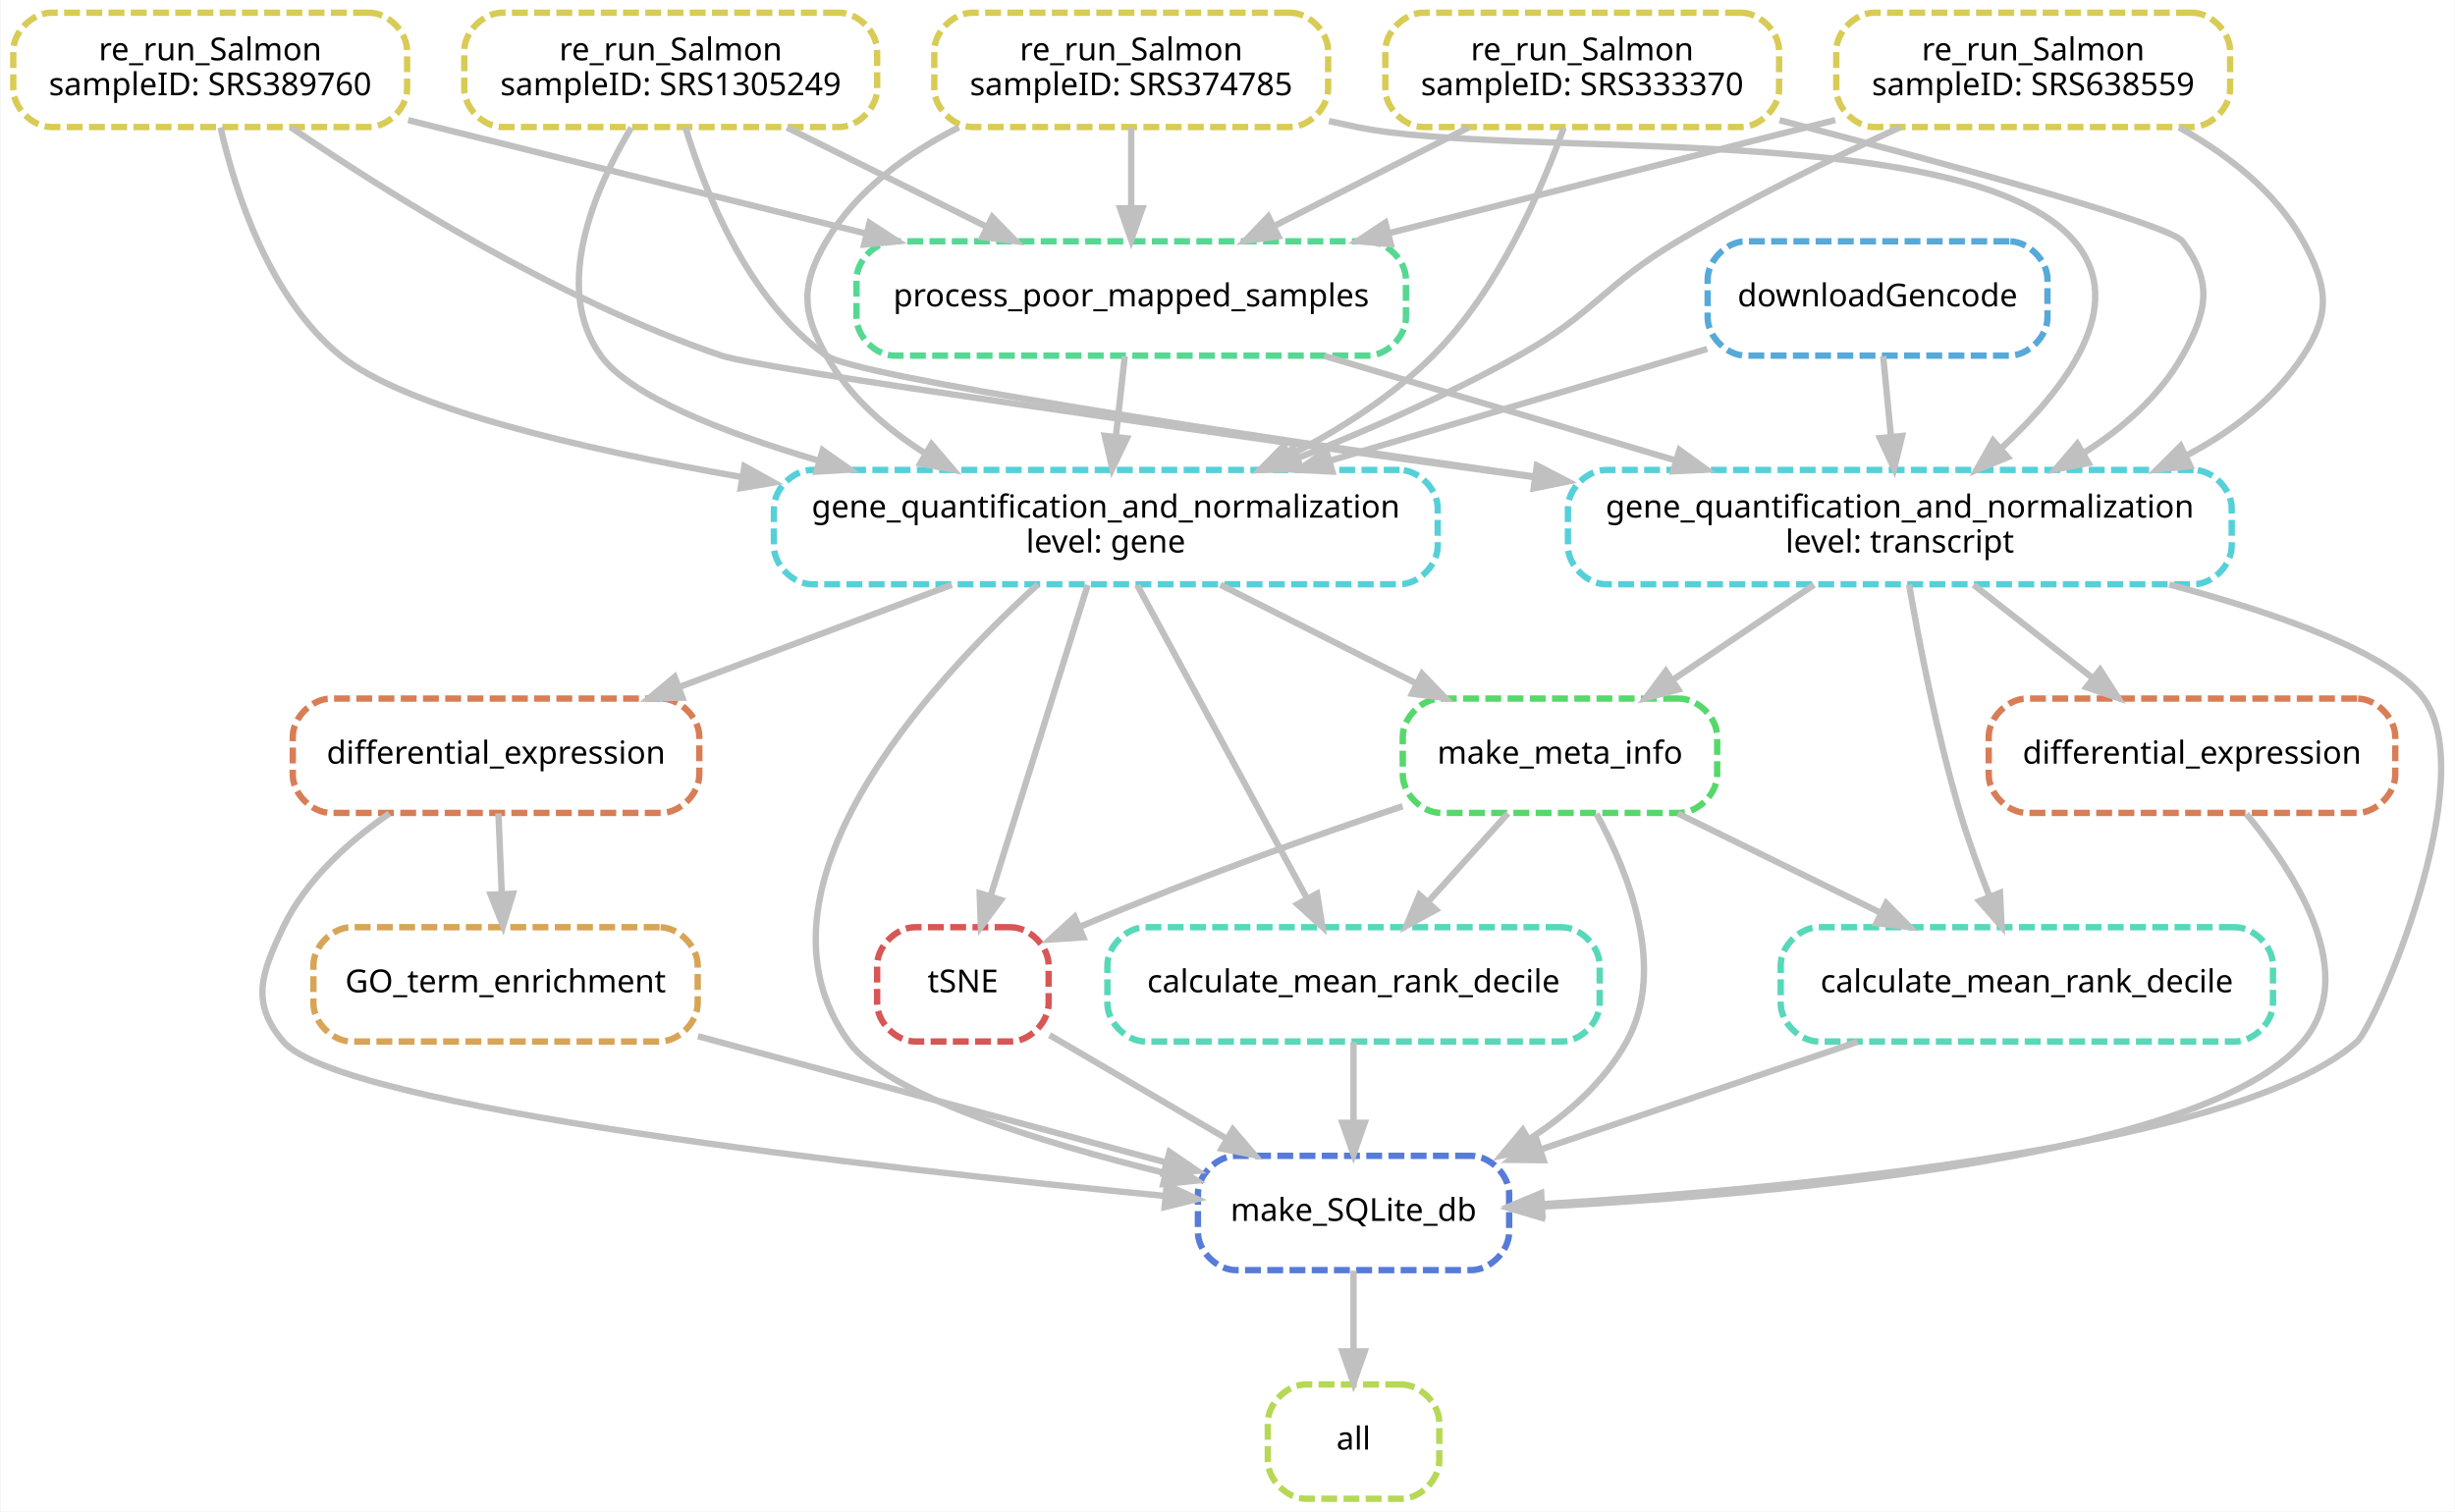
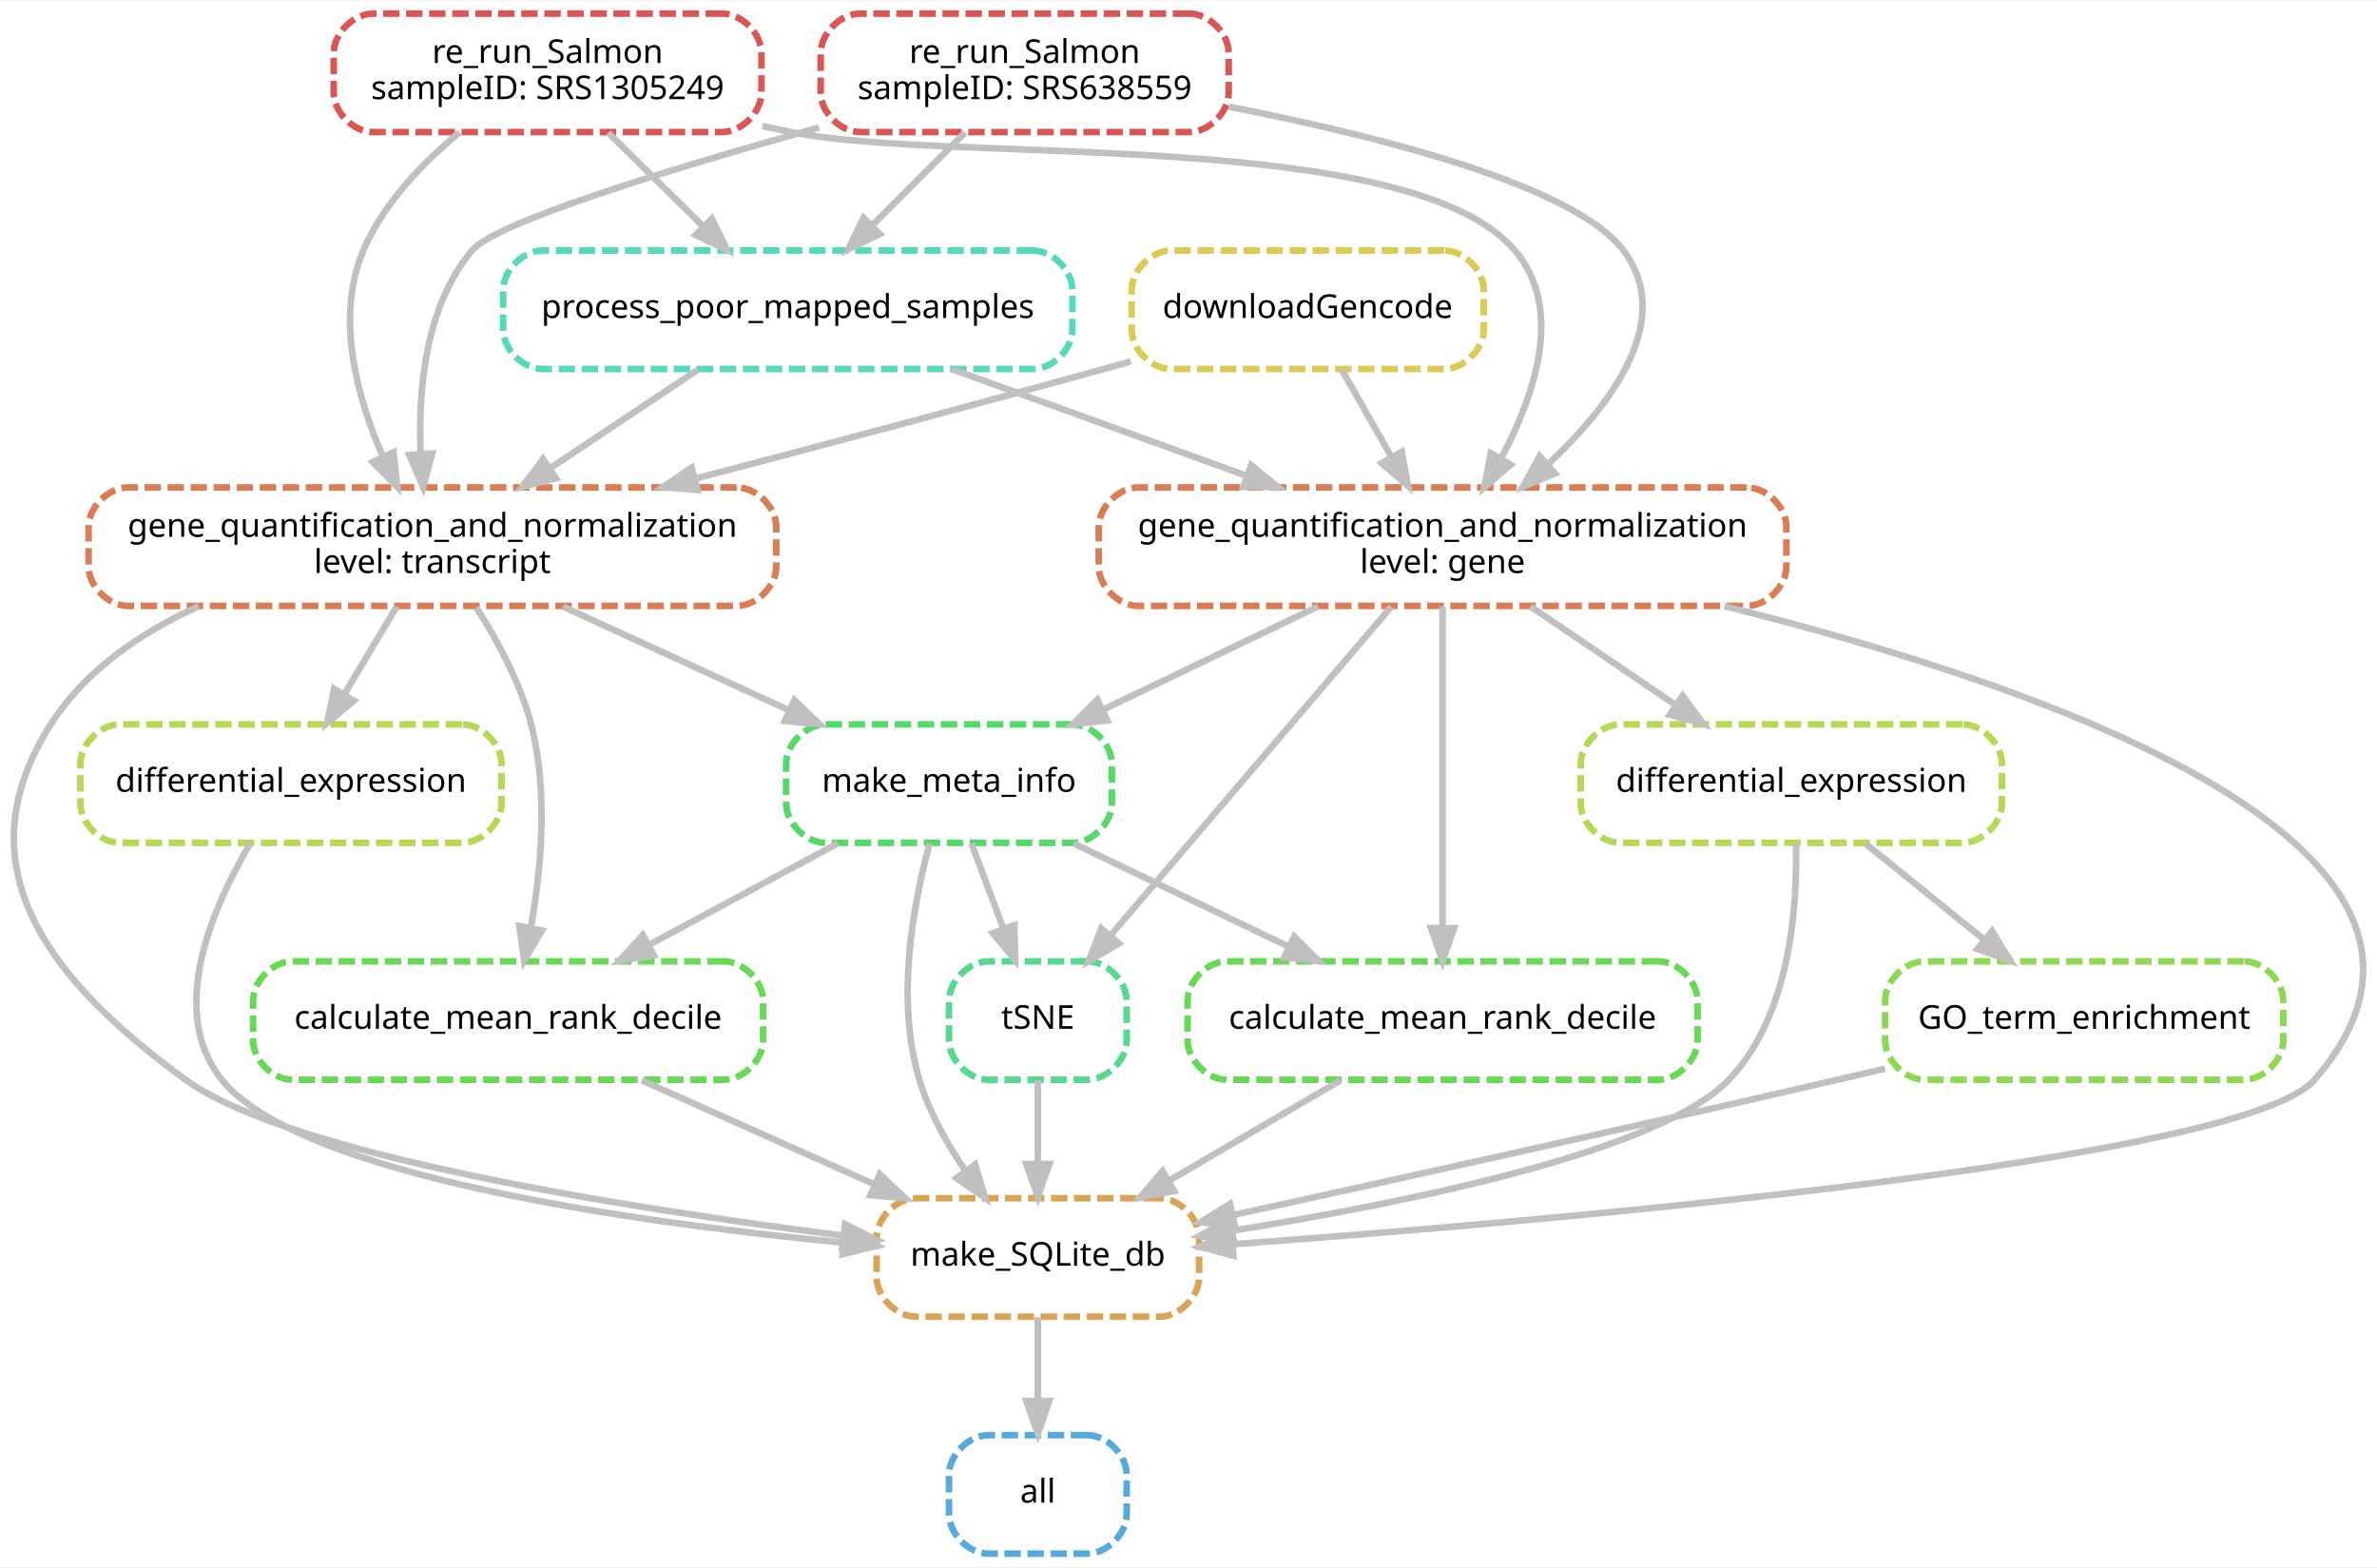
- <svg xmlns="http://www.w3.org/2000/svg" width="773pt" height="476pt" viewBox="0.00 0.00 772.63 476.00">
+ <svg xmlns="http://www.w3.org/2000/svg" width="722pt" height="476pt" viewBox="0.00 0.00 722.41 476.00">
  <g id="graph0" class="graph" transform="scale(1 1) rotate(0) translate(4 472)">
-     <polygon fill="#ffffff" stroke="transparent" points="-4,4 -4,-472 768.627,-472 768.627,4 -4,4" />
+     <polygon fill="#ffffff" stroke="transparent" points="-4,4 -4,-472 718.413,-472 718.413,4 -4,4" />
    <g id="node1" class="node">
-       <path fill="none" stroke="#d87d56" stroke-width="2" stroke-dasharray="5,2" d="M204,-252C204,-252 100,-252 100,-252 94,-252 88,-246 88,-240 88,-240 88,-228 88,-228 88,-222 94,-216 100,-216 100,-216 204,-216 204,-216 210,-216 216,-222 216,-228 216,-228 216,-240 216,-240 216,-246 210,-252 204,-252" />
-       <text text-anchor="middle" x="152" y="-231.5" font-family="sans" font-size="10.00" fill="#000000">differential_expression</text>
+       <path fill="none" stroke="#b6d856" stroke-width="2" stroke-dasharray="5,2" d="M136.421,-252C136.421,-252 32.421,-252 32.421,-252 26.421,-252 20.421,-246 20.421,-240 20.421,-240 20.421,-228 20.421,-228 20.421,-222 26.421,-216 32.421,-216 32.421,-216 136.421,-216 136.421,-216 142.421,-216 148.421,-222 148.421,-228 148.421,-228 148.421,-240 148.421,-240 148.421,-246 142.421,-252 136.421,-252" />
+       <text text-anchor="middle" x="84.421" y="-231.5" font-family="sans" font-size="10.00" fill="#000000">differential_expression</text>
+     </g>
+     <g id="node2" class="node">
+       <path fill="none" stroke="#d8a456" stroke-width="2" stroke-dasharray="5,2" d="M348.421,-108C348.421,-108 274.421,-108 274.421,-108 268.421,-108 262.421,-102 262.421,-96 262.421,-96 262.421,-84 262.421,-84 262.421,-78 268.421,-72 274.421,-72 274.421,-72 348.421,-72 348.421,-72 354.421,-72 360.421,-78 360.421,-84 360.421,-84 360.421,-96 360.421,-96 360.421,-102 354.421,-108 348.421,-108" />
+       <text text-anchor="middle" x="311.421" y="-87.5" font-family="sans" font-size="10.00" fill="#000000">make_SQLite_db</text>
+     </g>
+     <g id="edge9" class="edge">
+       <path fill="none" stroke="#c0c0c0" stroke-width="2" d="M72.05,-215.783C60.336,-196.044 46.811,-164.615 63.421,-144 86.677,-115.134 186.486,-100.886 252.178,-94.51" />
+       <polygon fill="#c0c0c0" stroke="#c0c0c0" stroke-width="2" points="252.78,-97.969 262.411,-93.553 252.129,-90.999 252.78,-97.969" />
+     </g>
+     <g id="node13" class="node">
+       <path fill="none" stroke="#56a9d8" stroke-width="2" stroke-dasharray="5,2" d="M326.421,-36C326.421,-36 296.421,-36 296.421,-36 290.421,-36 284.421,-30 284.421,-24 284.421,-24 284.421,-12 284.421,-12 284.421,-6 290.421,0 296.421,0 296.421,0 326.421,0 326.421,0 332.421,0 338.421,-6 338.421,-12 338.421,-12 338.421,-24 338.421,-24 338.421,-30 332.421,-36 326.421,-36" />
+       <text text-anchor="middle" x="311.421" y="-15.5" font-family="sans" font-size="10.00" fill="#000000">all</text>
+     </g>
+     <g id="edge28" class="edge">
+       <path fill="none" stroke="#c0c0c0" stroke-width="2" d="M311.421,-71.831C311.421,-64.131 311.421,-54.974 311.421,-46.417" />
+       <polygon fill="#c0c0c0" stroke="#c0c0c0" stroke-width="2" points="314.921,-46.413 311.421,-36.413 307.921,-46.413 314.921,-46.413" />
+     </g>
+     <g id="node3" class="node">
+       <path fill="none" stroke="#d85656" stroke-width="2" stroke-dasharray="5,2" d="M215.421,-468C215.421,-468 109.421,-468 109.421,-468 103.421,-468 97.421,-462 97.421,-456 97.421,-456 97.421,-444 97.421,-444 97.421,-438 103.421,-432 109.421,-432 109.421,-432 215.421,-432 215.421,-432 221.421,-432 227.421,-438 227.421,-444 227.421,-444 227.421,-456 227.421,-456 227.421,-462 221.421,-468 215.421,-468" />
+       <text text-anchor="middle" x="162.421" y="-453" font-family="sans" font-size="10.00" fill="#000000">re_run_Salmon</text>
+       <text text-anchor="middle" x="162.421" y="-442" font-family="sans" font-size="10.00" fill="#000000">sampleID: SRS1305249</text>
+     </g>
+     <g id="node6" class="node">
+       <path fill="none" stroke="#d87d56" stroke-width="2" stroke-dasharray="5,2" d="M219.921,-324C219.921,-324 34.921,-324 34.921,-324 28.921,-324 22.921,-318 22.921,-312 22.921,-312 22.921,-300 22.921,-300 22.921,-294 28.921,-288 34.921,-288 34.921,-288 219.921,-288 219.921,-288 225.921,-288 231.921,-294 231.921,-300 231.921,-300 231.921,-312 231.921,-312 231.921,-318 225.921,-324 219.921,-324" />
+       <text text-anchor="middle" x="127.421" y="-309" font-family="sans" font-size="10.00" fill="#000000">gene_quantification_and_normalization</text>
+       <text text-anchor="middle" x="127.421" y="-298" font-family="sans" font-size="10.00" fill="#000000">level: transcript</text>
+     </g>
+     <g id="edge15" class="edge">
+       <path fill="none" stroke="#c0c0c0" stroke-width="2" d="M135.698,-431.91C124.412,-422.644 112.495,-410.295 106.421,-396 97.858,-375.847 104.392,-351.604 112.362,-333.359" />
+       <polygon fill="#c0c0c0" stroke="#c0c0c0" stroke-width="2" points="115.6,-334.697 116.718,-324.161 109.274,-331.7 115.6,-334.697" />
+     </g>
+     <g id="node9" class="node">
+       <path fill="none" stroke="#d87d56" stroke-width="2" stroke-dasharray="5,2" d="M526.921,-324C526.921,-324 341.921,-324 341.921,-324 335.921,-324 329.921,-318 329.921,-312 329.921,-312 329.921,-300 329.921,-300 329.921,-294 335.921,-288 341.921,-288 341.921,-288 526.921,-288 526.921,-288 532.921,-288 538.921,-294 538.921,-300 538.921,-300 538.921,-312 538.921,-312 538.921,-318 532.921,-324 526.921,-324" />
+       <text text-anchor="middle" x="434.421" y="-309" font-family="sans" font-size="10.00" fill="#000000">gene_quantification_and_normalization</text>
+       <text text-anchor="middle" x="434.421" y="-298" font-family="sans" font-size="10.00" fill="#000000">level: gene</text>
+     </g>
+     <g id="edge19" class="edge">
+       <path fill="none" stroke="#c0c0c0" stroke-width="2" d="M227.73,-433.827C230.663,-433.192 233.57,-432.579 236.421,-432 284.968,-422.139 424.344,-433.752 456.421,-396 471.346,-378.434 462.668,-352.332 452.134,-332.755" />
+       <polygon fill="#c0c0c0" stroke="#c0c0c0" stroke-width="2" points="455.111,-330.911 447.077,-324.005 449.051,-334.414 455.111,-330.911" />
+     </g>
+     <g id="node12" class="node">
+       <path fill="none" stroke="#56d8b9" stroke-width="2" stroke-dasharray="5,2" d="M309.921,-396C309.921,-396 160.921,-396 160.921,-396 154.921,-396 148.921,-390 148.921,-384 148.921,-384 148.921,-372 148.921,-372 148.921,-366 154.921,-360 160.921,-360 160.921,-360 309.921,-360 309.921,-360 315.921,-360 321.921,-366 321.921,-372 321.921,-372 321.921,-384 321.921,-384 321.921,-390 315.921,-396 309.921,-396" />
+       <text text-anchor="middle" x="235.421" y="-375.5" font-family="sans" font-size="10.00" fill="#000000">process_poor_mapped_samples</text>
+     </g>
+     <g id="edge26" class="edge">
+       <path fill="none" stroke="#c0c0c0" stroke-width="2" d="M180.842,-431.831C189.574,-423.219 200.153,-412.785 209.663,-403.405" />
+       <polygon fill="#c0c0c0" stroke="#c0c0c0" stroke-width="2" points="212.344,-405.677 217.006,-396.163 207.428,-400.693 212.344,-405.677" />
+     </g>
+     <g id="node4" class="node">
+       <path fill="none" stroke="#68d856" stroke-width="2" stroke-dasharray="5,2" d="M215.921,-180C215.921,-180 84.921,-180 84.921,-180 78.921,-180 72.921,-174 72.921,-168 72.921,-168 72.921,-156 72.921,-156 72.921,-150 78.921,-144 84.921,-144 84.921,-144 215.921,-144 215.921,-144 221.921,-144 227.921,-150 227.921,-156 227.921,-156 227.921,-168 227.921,-168 227.921,-174 221.921,-180 215.921,-180" />
+       <text text-anchor="middle" x="150.421" y="-159.5" font-family="sans" font-size="10.00" fill="#000000">calculate_mean_rank_decile</text>
+     </g>
+     <g id="edge5" class="edge">
+       <path fill="none" stroke="#c0c0c0" stroke-width="2" d="M191.048,-143.831C212.581,-134.202 239.206,-122.295 261.936,-112.13" />
+       <polygon fill="#c0c0c0" stroke="#c0c0c0" stroke-width="2" points="263.386,-115.316 271.086,-108.038 260.528,-108.925 263.386,-115.316" />
    </g>
    <g id="node5" class="node">
-       <path fill="none" stroke="#d8a456" stroke-width="2" stroke-dasharray="5,2" d="M203.5,-180C203.5,-180 106.5,-180 106.5,-180 100.5,-180 94.5,-174 94.5,-168 94.5,-168 94.5,-156 94.5,-156 94.5,-150 100.5,-144 106.5,-144 106.5,-144 203.5,-144 203.5,-144 209.5,-144 215.5,-150 215.5,-156 215.5,-156 215.5,-168 215.5,-168 215.5,-174 209.5,-180 203.5,-180" />
-       <text text-anchor="middle" x="155" y="-159.5" font-family="sans" font-size="10.00" fill="#000000">GO_term_enrichment</text>
+       <path fill="none" stroke="#8fd856" stroke-width="2" stroke-dasharray="5,2" d="M677.921,-180C677.921,-180 580.921,-180 580.921,-180 574.921,-180 568.921,-174 568.921,-168 568.921,-168 568.921,-156 568.921,-156 568.921,-150 574.921,-144 580.921,-144 580.921,-144 677.921,-144 677.921,-144 683.921,-144 689.921,-150 689.921,-156 689.921,-156 689.921,-168 689.921,-168 689.921,-174 683.921,-180 677.921,-180" />
+       <text text-anchor="middle" x="629.421" y="-159.5" font-family="sans" font-size="10.00" fill="#000000">GO_term_enrichment</text>
    </g>
    <g id="edge6" class="edge">
-       <path fill="none" stroke="#c0c0c0" stroke-width="2" d="M152.757,-215.831C153.078,-208.131 153.459,-198.974 153.816,-190.417" />
-       <polygon fill="#c0c0c0" stroke="#c0c0c0" stroke-width="2" points="157.313,-190.55 154.233,-180.413 150.319,-190.259 157.313,-190.55" />
+       <path fill="none" stroke="#c0c0c0" stroke-width="2" d="M568.859,-147.373C563.977,-146.221 559.118,-145.085 554.421,-144 491.786,-129.525 419.896,-113.64 370.654,-102.87" />
+       <polygon fill="#c0c0c0" stroke="#c0c0c0" stroke-width="2" points="371.326,-99.435 360.809,-100.719 369.832,-106.273 371.326,-99.435" />
    </g>
-     <g id="node18" class="node">
-       <path fill="none" stroke="#567bd8" stroke-width="2" stroke-dasharray="5,2" d="M459,-108C459,-108 385,-108 385,-108 379,-108 373,-102 373,-96 373,-96 373,-84 373,-84 373,-78 379,-72 385,-72 385,-72 459,-72 459,-72 465,-72 471,-78 471,-84 471,-84 471,-96 471,-96 471,-102 465,-108 459,-108" />
-       <text text-anchor="middle" x="422" y="-87.5" font-family="sans" font-size="10.00" fill="#000000">make_SQLite_db</text>
+     <g id="edge1" class="edge">
+       <path fill="none" stroke="#c0c0c0" stroke-width="2" d="M116.57,-287.831C111.719,-279.708 105.899,-269.964 100.553,-261.012" />
+       <polygon fill="#c0c0c0" stroke="#c0c0c0" stroke-width="2" points="103.55,-259.204 95.418,-252.413 97.54,-262.793 103.55,-259.204" />
    </g>
-     <g id="edge36" class="edge">
-       <path fill="none" stroke="#c0c0c0" stroke-width="2" d="M118.4,-215.808C105.46,-206.879 92.092,-194.825 85,-180 78.095,-165.567 74.62,-156.176 85,-144 102.785,-123.138 270.968,-104.219 362.809,-95.336" />
-       <polygon fill="#c0c0c0" stroke="#c0c0c0" stroke-width="2" points="363.182,-98.816 372.803,-94.379 362.515,-91.848 363.182,-98.816" />
+     <g id="edge7" class="edge">
+       <path fill="none" stroke="#c0c0c0" stroke-width="2" d="M56.392,-287.915C38.728,-279.884 21.87,-268.39 11.421,-252 -16.18,-208.707 10.915,-174.221 52.421,-144 83.658,-121.256 185.708,-105.083 251.999,-96.668" />
+       <polygon fill="#c0c0c0" stroke="#c0c0c0" stroke-width="2" points="252.824,-100.092 262.315,-95.384 251.96,-93.146 252.824,-100.092" />
    </g>
-     <g id="node2" class="node">
-       <path fill="none" stroke="#d8cb56" stroke-width="2" stroke-dasharray="5,2" d="M112,-468C112,-468 12,-468 12,-468 6,-468 0,-462 0,-456 0,-456 0,-444 0,-444 0,-438 6,-432 12,-432 12,-432 112,-432 112,-432 118,-432 124,-438 124,-444 124,-444 124,-456 124,-456 124,-462 118,-468 112,-468" />
-       <text text-anchor="middle" x="62" y="-453" font-family="sans" font-size="10.00" fill="#000000">re_run_Salmon</text>
-       <text text-anchor="middle" x="62" y="-442" font-family="sans" font-size="10.00" fill="#000000">sampleID: SRS389760</text>
+     <g id="edge11" class="edge">
+       <path fill="none" stroke="#c0c0c0" stroke-width="2" d="M140.777,-287.514C147.172,-277.524 154.139,-264.666 157.421,-252 162.679,-231.709 160.532,-208.053 157.282,-190.088" />
+       <polygon fill="#c0c0c0" stroke="#c0c0c0" stroke-width="2" points="160.703,-189.344 155.289,-180.236 153.842,-190.732 160.703,-189.344" />
+     </g>
+     <g id="node10" class="node">
+       <path fill="none" stroke="#56d86b" stroke-width="2" stroke-dasharray="5,2" d="M321.921,-252C321.921,-252 246.921,-252 246.921,-252 240.921,-252 234.921,-246 234.921,-240 234.921,-240 234.921,-228 234.921,-228 234.921,-222 240.921,-216 246.921,-216 246.921,-216 321.921,-216 321.921,-216 327.921,-216 333.921,-222 333.921,-228 333.921,-228 333.921,-240 333.921,-240 333.921,-246 327.921,-252 321.921,-252" />
+       <text text-anchor="middle" x="284.421" y="-231.5" font-family="sans" font-size="10.00" fill="#000000">make_meta_info</text>
+     </g>
+     <g id="edge22" class="edge">
+       <path fill="none" stroke="#c0c0c0" stroke-width="2" d="M167.038,-287.831C187.943,-278.245 213.769,-266.401 235.87,-256.265" />
+       <polygon fill="#c0c0c0" stroke="#c0c0c0" stroke-width="2" points="237.457,-259.388 245.088,-252.038 234.539,-253.025 237.457,-259.388" />
    </g>
    <g id="node7" class="node">
-       <path fill="none" stroke="#56d0d8" stroke-width="2" stroke-dasharray="5,2" d="M686.5,-324C686.5,-324 501.5,-324 501.5,-324 495.5,-324 489.5,-318 489.5,-312 489.5,-312 489.5,-300 489.5,-300 489.5,-294 495.5,-288 501.5,-288 501.5,-288 686.5,-288 686.5,-288 692.5,-288 698.5,-294 698.5,-300 698.5,-300 698.5,-312 698.5,-312 698.5,-318 692.5,-324 686.5,-324" />
-       <text text-anchor="middle" x="594" y="-309" font-family="sans" font-size="10.00" fill="#000000">gene_quantification_and_normalization</text>
-       <text text-anchor="middle" x="594" y="-298" font-family="sans" font-size="10.00" fill="#000000">level: transcript</text>
+       <path fill="none" stroke="#d8cb56" stroke-width="2" stroke-dasharray="5,2" d="M434.921,-396C434.921,-396 351.921,-396 351.921,-396 345.921,-396 339.921,-390 339.921,-384 339.921,-384 339.921,-372 339.921,-372 339.921,-366 345.921,-360 351.921,-360 351.921,-360 434.921,-360 434.921,-360 440.921,-360 446.921,-366 446.921,-372 446.921,-372 446.921,-384 446.921,-384 446.921,-390 440.921,-396 434.921,-396" />
+       <text text-anchor="middle" x="393.421" y="-375.5" font-family="sans" font-size="10.00" fill="#000000">downloadGencode</text>
    </g>
-     <g id="edge9" class="edge">
-       <path fill="none" stroke="#c0c0c0" stroke-width="2" d="M87.389,-431.907C118.003,-411.042 171.752,-377.39 223,-360 235.222,-355.853 374.753,-336.111 479.123,-321.693" />
-       <polygon fill="#c0c0c0" stroke="#c0c0c0" stroke-width="2" points="479.681,-325.149 489.108,-320.315 478.724,-318.215 479.681,-325.149" />
+     <g id="edge17" class="edge">
+       <path fill="none" stroke="#c0c0c0" stroke-width="2" d="M339.675,-362.312C336.885,-361.524 334.121,-360.749 331.421,-360 290.588,-348.67 245.01,-336.555 207.309,-326.677" />
+       <polygon fill="#c0c0c0" stroke="#c0c0c0" stroke-width="2" points="207.96,-323.229 197.399,-324.084 206.188,-330.002 207.96,-323.229" />
+     </g>
+     <g id="edge21" class="edge">
+       <path fill="none" stroke="#c0c0c0" stroke-width="2" d="M403.767,-359.831C408.344,-351.793 413.826,-342.167 418.88,-333.292" />
+       <polygon fill="#c0c0c0" stroke="#c0c0c0" stroke-width="2" points="422.028,-334.835 423.935,-324.413 415.945,-331.371 422.028,-334.835" />
+     </g>
+     <g id="node8" class="node">
+       <path fill="none" stroke="#d85656" stroke-width="2" stroke-dasharray="5,2" d="M357.421,-468C357.421,-468 257.421,-468 257.421,-468 251.421,-468 245.421,-462 245.421,-456 245.421,-456 245.421,-444 245.421,-444 245.421,-438 251.421,-432 257.421,-432 257.421,-432 357.421,-432 357.421,-432 363.421,-432 369.421,-438 369.421,-444 369.421,-444 369.421,-456 369.421,-456 369.421,-462 363.421,-468 357.421,-468" />
+       <text text-anchor="middle" x="307.421" y="-453" font-family="sans" font-size="10.00" fill="#000000">re_run_Salmon</text>
+       <text text-anchor="middle" x="307.421" y="-442" font-family="sans" font-size="10.00" fill="#000000">sampleID: SRS638559</text>
+     </g>
+     <g id="edge14" class="edge">
+       <path fill="none" stroke="#c0c0c0" stroke-width="2" d="M244.995,-433.41C200.226,-420.937 146.592,-404.58 139.421,-396 125.262,-379.059 123.004,-353.715 123.863,-334.234" />
+       <polygon fill="#c0c0c0" stroke="#c0c0c0" stroke-width="2" points="127.365,-334.334 124.605,-324.105 120.384,-333.822 127.365,-334.334" />
+     </g>
+     <g id="edge18" class="edge">
+       <path fill="none" stroke="#c0c0c0" stroke-width="2" d="M369.477,-439.713C416.282,-430.54 474.832,-415.545 489.421,-396 505.057,-375.05 486.15,-349.477 466.363,-330.953" />
+       <polygon fill="#c0c0c0" stroke="#c0c0c0" stroke-width="2" points="468.602,-328.26 458.807,-324.222 463.946,-333.487 468.602,-328.26" />
+     </g>
+     <g id="edge27" class="edge">
+       <path fill="none" stroke="#c0c0c0" stroke-width="2" d="M289.252,-431.831C280.705,-423.285 270.365,-412.944 261.041,-403.62" />
+       <polygon fill="#c0c0c0" stroke="#c0c0c0" stroke-width="2" points="263.38,-401.01 253.834,-396.413 258.43,-405.959 263.38,-401.01" />
+     </g>
+     <g id="edge2" class="edge">
+       <path fill="none" stroke="#c0c0c0" stroke-width="2" d="M520.1,-287.931C618.938,-263.323 760.492,-214.16 699.421,-144 678.186,-119.606 474.292,-101.649 370.907,-94.032" />
+       <polygon fill="#c0c0c0" stroke="#c0c0c0" stroke-width="2" points="370.85,-90.519 360.622,-93.284 370.342,-97.5 370.85,-90.519" />
+     </g>
+     <g id="edge23" class="edge">
+       <path fill="none" stroke="#c0c0c0" stroke-width="2" d="M396.569,-287.831C376.686,-278.287 352.142,-266.507 331.09,-256.401" />
+       <polygon fill="#c0c0c0" stroke="#c0c0c0" stroke-width="2" points="332.53,-253.21 322,-252.038 329.5,-259.521 332.53,-253.21" />
    </g>
    <g id="node11" class="node">
-       <path fill="none" stroke="#56d0d8" stroke-width="2" stroke-dasharray="5,2" d="M436.5,-324C436.5,-324 251.5,-324 251.5,-324 245.5,-324 239.5,-318 239.5,-312 239.5,-312 239.5,-300 239.5,-300 239.5,-294 245.5,-288 251.5,-288 251.5,-288 436.5,-288 436.5,-288 442.5,-288 448.5,-294 448.5,-300 448.5,-300 448.5,-312 448.5,-312 448.5,-318 442.5,-324 436.5,-324" />
-       <text text-anchor="middle" x="344" y="-309" font-family="sans" font-size="10.00" fill="#000000">gene_quantification_and_normalization</text>
-       <text text-anchor="middle" x="344" y="-298" font-family="sans" font-size="10.00" fill="#000000">level: gene</text>
+       <path fill="none" stroke="#56d892" stroke-width="2" stroke-dasharray="5,2" d="M326.421,-180C326.421,-180 296.421,-180 296.421,-180 290.421,-180 284.421,-174 284.421,-168 284.421,-168 284.421,-156 284.421,-156 284.421,-150 290.421,-144 296.421,-144 296.421,-144 326.421,-144 326.421,-144 332.421,-144 338.421,-150 338.421,-156 338.421,-156 338.421,-168 338.421,-168 338.421,-174 332.421,-180 326.421,-180" />
+       <text text-anchor="middle" x="311.421" y="-159.5" font-family="sans" font-size="10.00" fill="#000000">tSNE</text>
    </g>
-     <g id="edge19" class="edge">
-       <path fill="none" stroke="#c0c0c0" stroke-width="2" d="M65.264,-431.852C69.946,-411.259 80.605,-378.18 103,-360 123.016,-343.752 177.402,-330.853 229.454,-321.743" />
-       <polygon fill="#c0c0c0" stroke="#c0c0c0" stroke-width="2" points="230.212,-325.164 239.479,-320.029 229.032,-318.264 230.212,-325.164" />
+     <g id="edge24" class="edge">
+       <path fill="none" stroke="#c0c0c0" stroke-width="2" d="M418.843,-287.762C397.216,-262.444 357.988,-216.518 333.394,-187.725" />
+       <polygon fill="#c0c0c0" stroke="#c0c0c0" stroke-width="2" points="336.029,-185.42 326.872,-180.09 330.706,-189.967 336.029,-185.42" />
    </g>
    <g id="node14" class="node">
-       <path fill="none" stroke="#56d892" stroke-width="2" stroke-dasharray="5,2" d="M426.5,-396C426.5,-396 277.5,-396 277.5,-396 271.5,-396 265.5,-390 265.5,-384 265.5,-384 265.5,-372 265.5,-372 265.5,-366 271.5,-360 277.5,-360 277.5,-360 426.5,-360 426.5,-360 432.5,-360 438.5,-366 438.5,-372 438.5,-372 438.5,-384 438.5,-384 438.5,-390 432.5,-396 426.5,-396" />
-       <text text-anchor="middle" x="352" y="-375.5" font-family="sans" font-size="10.00" fill="#000000">process_poor_mapped_samples</text>
+       <path fill="none" stroke="#b6d856" stroke-width="2" stroke-dasharray="5,2" d="M592.421,-252C592.421,-252 488.421,-252 488.421,-252 482.421,-252 476.421,-246 476.421,-240 476.421,-240 476.421,-228 476.421,-228 476.421,-222 482.421,-216 488.421,-216 488.421,-216 592.421,-216 592.421,-216 598.421,-216 604.421,-222 604.421,-228 604.421,-228 604.421,-240 604.421,-240 604.421,-246 598.421,-252 592.421,-252" />
+       <text text-anchor="middle" x="540.421" y="-231.5" font-family="sans" font-size="10.00" fill="#000000">differential_expression</text>
    </g>
    <g id="edge29" class="edge">
-       <path fill="none" stroke="#c0c0c0" stroke-width="2" d="M124.332,-434.173C127.262,-433.437 130.163,-432.709 133,-432 177.748,-420.811 227.68,-408.486 268.553,-398.44" />
-       <polygon fill="#c0c0c0" stroke="#c0c0c0" stroke-width="2" points="269.595,-401.788 278.471,-396.003 267.924,-394.991 269.595,-401.788" />
+       <path fill="none" stroke="#c0c0c0" stroke-width="2" d="M461.169,-287.831C474.476,-278.793 490.737,-267.748 505.058,-258.02" />
+       <polygon fill="#c0c0c0" stroke="#c0c0c0" stroke-width="2" points="507.375,-260.677 513.681,-252.163 503.442,-254.886 507.375,-260.677" />
    </g>
-     <g id="node3" class="node">
-       <path fill="none" stroke="#d85656" stroke-width="2" stroke-dasharray="5,2" d="M314,-180C314,-180 284,-180 284,-180 278,-180 272,-174 272,-168 272,-168 272,-156 272,-156 272,-150 278,-144 284,-144 284,-144 314,-144 314,-144 320,-144 326,-150 326,-156 326,-156 326,-168 326,-168 326,-174 320,-180 314,-180" />
-       <text text-anchor="middle" x="299" y="-159.5" font-family="sans" font-size="10.00" fill="#000000">tSNE</text>
+     <g id="node15" class="node">
+       <path fill="none" stroke="#68d856" stroke-width="2" stroke-dasharray="5,2" d="M499.921,-180C499.921,-180 368.921,-180 368.921,-180 362.921,-180 356.921,-174 356.921,-168 356.921,-168 356.921,-156 356.921,-156 356.921,-150 362.921,-144 368.921,-144 368.921,-144 499.921,-144 499.921,-144 505.921,-144 511.921,-150 511.921,-156 511.921,-156 511.921,-168 511.921,-168 511.921,-174 505.921,-180 499.921,-180" />
+       <text text-anchor="middle" x="434.421" y="-159.5" font-family="sans" font-size="10.00" fill="#000000">calculate_mean_rank_decile</text>
    </g>
-     <g id="edge35" class="edge">
-       <path fill="none" stroke="#c0c0c0" stroke-width="2" d="M326.298,-146.021C342.72,-136.408 363.912,-124.002 382.179,-113.31" />
-       <polygon fill="#c0c0c0" stroke="#c0c0c0" stroke-width="2" points="384.015,-116.29 390.877,-108.218 380.479,-110.249 384.015,-116.29" />
+     <g id="edge30" class="edge">
+       <path fill="none" stroke="#c0c0c0" stroke-width="2" d="M434.421,-287.762C434.421,-263.201 434.421,-219.247 434.421,-190.354" />
+       <polygon fill="#c0c0c0" stroke="#c0c0c0" stroke-width="2" points="437.921,-190.09 434.421,-180.09 430.921,-190.09 437.921,-190.09" />
    </g>
-     <g id="node4" class="node">
-       <path fill="none" stroke="#56d86b" stroke-width="2" stroke-dasharray="5,2" d="M524.5,-252C524.5,-252 449.5,-252 449.5,-252 443.5,-252 437.5,-246 437.5,-240 437.5,-240 437.5,-228 437.5,-228 437.5,-222 443.5,-216 449.5,-216 449.5,-216 524.5,-216 524.5,-216 530.5,-216 536.5,-222 536.5,-228 536.5,-228 536.5,-240 536.5,-240 536.5,-246 530.5,-252 524.5,-252" />
-       <text text-anchor="middle" x="487" y="-231.5" font-family="sans" font-size="10.00" fill="#000000">make_meta_info</text>
+     <g id="edge3" class="edge">
+       <path fill="none" stroke="#c0c0c0" stroke-width="2" d="M278.502,-215.668C273.476,-197.191 268.14,-168.047 275.421,-144 278.377,-134.236 283.746,-124.623 289.451,-116.276" />
+       <polygon fill="#c0c0c0" stroke="#c0c0c0" stroke-width="2" points="292.362,-118.224 295.43,-108.083 286.708,-114.097 292.362,-118.224" />
    </g>
-     <g id="edge2" class="edge">
-       <path fill="none" stroke="#c0c0c0" stroke-width="2" d="M437.47,-218.113C409.694,-208.814 374.342,-196.337 335.708,-180.09" />
-       <polygon fill="#c0c0c0" stroke="#c0c0c0" stroke-width="2" points="336.927,-176.805 326.355,-176.11 334.186,-183.246 336.927,-176.805" />
-     </g>
-     <g id="node9" class="node">
-       <path fill="none" stroke="#56d8b9" stroke-width="2" stroke-dasharray="5,2" d="M699.5,-180C699.5,-180 568.5,-180 568.5,-180 562.5,-180 556.5,-174 556.5,-168 556.5,-168 556.5,-156 556.5,-156 556.5,-150 562.5,-144 568.5,-144 568.5,-144 699.5,-144 699.5,-144 705.5,-144 711.5,-150 711.5,-156 711.5,-156 711.5,-168 711.5,-168 711.5,-174 705.5,-180 699.5,-180" />
-       <text text-anchor="middle" x="634" y="-159.5" font-family="sans" font-size="10.00" fill="#000000">calculate_mean_rank_decile</text>
-     </g>
-     <g id="edge15" class="edge">
-       <path fill="none" stroke="#c0c0c0" stroke-width="2" d="M524.094,-215.831C543.493,-206.33 567.417,-194.612 587.986,-184.537" />
-       <polygon fill="#c0c0c0" stroke="#c0c0c0" stroke-width="2" points="589.731,-187.58 597.172,-180.038 586.652,-181.293 589.731,-187.58" />
-     </g>
-     <g id="node12" class="node">
-       <path fill="none" stroke="#56d8b9" stroke-width="2" stroke-dasharray="5,2" d="M487.5,-180C487.5,-180 356.5,-180 356.5,-180 350.5,-180 344.5,-174 344.5,-168 344.5,-168 344.5,-156 344.5,-156 344.5,-150 350.5,-144 356.5,-144 356.5,-144 487.5,-144 487.5,-144 493.5,-144 499.5,-150 499.5,-156 499.5,-156 499.5,-168 499.5,-168 499.5,-174 493.5,-180 487.5,-180" />
-       <text text-anchor="middle" x="422" y="-159.5" font-family="sans" font-size="10.00" fill="#000000">calculate_mean_rank_decile</text>
+     <g id="edge12" class="edge">
+       <path fill="none" stroke="#c0c0c0" stroke-width="2" d="M250.607,-215.831C233.15,-206.452 211.672,-194.911 193.085,-184.924" />
+       <polygon fill="#c0c0c0" stroke="#c0c0c0" stroke-width="2" points="194.689,-181.813 184.224,-180.163 191.376,-187.979 194.689,-181.813" />
    </g>
    <g id="edge25" class="edge">
-       <path fill="none" stroke="#c0c0c0" stroke-width="2" d="M470.598,-215.831C462.959,-207.369 453.732,-197.149 445.379,-187.897" />
-       <polygon fill="#c0c0c0" stroke="#c0c0c0" stroke-width="2" points="447.922,-185.491 438.623,-180.413 442.726,-190.181 447.922,-185.491" />
+       <path fill="none" stroke="#c0c0c0" stroke-width="2" d="M291.234,-215.831C294.185,-207.962 297.707,-198.571 300.976,-189.853" />
+       <polygon fill="#c0c0c0" stroke="#c0c0c0" stroke-width="2" points="304.282,-191.006 304.516,-180.413 297.727,-188.548 304.282,-191.006" />
    </g>
-     <g id="edge34" class="edge">
-       <path fill="none" stroke="#c0c0c0" stroke-width="2" d="M498.502,-215.709C508.826,-196.746 520.577,-166.747 508,-144 500.93,-131.213 489.425,-121.046 477.097,-113.143" />
-       <polygon fill="#c0c0c0" stroke="#c0c0c0" stroke-width="2" points="478.862,-110.12 468.475,-108.028 475.29,-116.141 478.862,-110.12" />
+     <g id="edge31" class="edge">
+       <path fill="none" stroke="#c0c0c0" stroke-width="2" d="M322.272,-215.831C342.155,-206.287 366.699,-194.506 387.751,-184.401" />
+       <polygon fill="#c0c0c0" stroke="#c0c0c0" stroke-width="2" points="389.341,-187.521 396.842,-180.038 386.312,-181.21 389.341,-187.521" />
    </g>
-     <g id="edge37" class="edge">
-       <path fill="none" stroke="#c0c0c0" stroke-width="2" d="M215.586,-145.662C259.693,-133.768 319.118,-117.743 362.88,-105.942" />
-       <polygon fill="#c0c0c0" stroke="#c0c0c0" stroke-width="2" points="364.063,-109.249 372.807,-103.266 362.24,-102.49 364.063,-109.249" />
-     </g>
-     <g id="node6" class="node">
-       <path fill="none" stroke="#d8cb56" stroke-width="2" stroke-dasharray="5,2" d="M686,-468C686,-468 586,-468 586,-468 580,-468 574,-462 574,-456 574,-456 574,-444 574,-444 574,-438 580,-432 586,-432 586,-432 686,-432 686,-432 692,-432 698,-438 698,-444 698,-444 698,-456 698,-456 698,-462 692,-468 686,-468" />
-       <text text-anchor="middle" x="636" y="-453" font-family="sans" font-size="10.00" fill="#000000">re_run_Salmon</text>
-       <text text-anchor="middle" x="636" y="-442" font-family="sans" font-size="10.00" fill="#000000">sampleID: SRS638559</text>
-     </g>
-     <g id="edge7" class="edge">
-       <path fill="none" stroke="#c0c0c0" stroke-width="2" d="M681.949,-431.854C697.174,-423.376 712.413,-411.629 721,-396 728.705,-381.977 729.827,-373.345 721,-360 711.97,-346.348 698.714,-336.136 684.131,-328.501" />
-       <polygon fill="#c0c0c0" stroke="#c0c0c0" stroke-width="2" points="685.436,-325.245 674.906,-324.073 682.407,-331.556 685.436,-325.245" />
-     </g>
-     <g id="edge17" class="edge">
-       <path fill="none" stroke="#c0c0c0" stroke-width="2" d="M594.139,-431.928C572.697,-422.148 546.448,-409.354 524,-396 500.466,-382 497.914,-373.341 474,-360 452.057,-347.759 426.771,-336.64 404.367,-327.717" />
-       <polygon fill="#c0c0c0" stroke="#c0c0c0" stroke-width="2" points="405.547,-324.421 394.96,-324.03 402.993,-330.938 405.547,-324.421" />
-     </g>
-     <g id="edge27" class="edge">
-       <path fill="none" stroke="#c0c0c0" stroke-width="2" d="M573.675,-434.199C532.385,-423.731 477.807,-409.895 433.139,-398.57" />
-       <polygon fill="#c0c0c0" stroke="#c0c0c0" stroke-width="2" points="433.738,-395.112 423.184,-396.047 432.017,-401.897 433.738,-395.112" />
-     </g>
-     <g id="edge5" class="edge">
-       <path fill="none" stroke="#c0c0c0" stroke-width="2" d="M566.999,-287.831C553.567,-278.793 537.153,-267.748 522.696,-258.02" />
-       <polygon fill="#c0c0c0" stroke="#c0c0c0" stroke-width="2" points="524.242,-254.842 513.992,-252.163 520.335,-260.649 524.242,-254.842" />
+     <g id="edge4" class="edge">
+       <path fill="none" stroke="#c0c0c0" stroke-width="2" d="M311.421,-143.831C311.421,-136.131 311.421,-126.974 311.421,-118.417" />
+       <polygon fill="#c0c0c0" stroke="#c0c0c0" stroke-width="2" points="314.921,-118.413 311.421,-108.413 307.921,-118.413 314.921,-118.413" />
    </g>
    <g id="edge16" class="edge">
-       <path fill="none" stroke="#c0c0c0" stroke-width="2" d="M596.935,-287.854C600.108,-269.522 605.707,-240.488 613,-216 615.6,-207.269 618.989,-197.958 622.283,-189.569" />
-       <polygon fill="#c0c0c0" stroke="#c0c0c0" stroke-width="2" points="625.553,-190.819 626.053,-180.236 619.062,-188.197 625.553,-190.819" />
+       <path fill="none" stroke="#c0c0c0" stroke-width="2" d="M208.168,-359.831C194.482,-350.707 177.729,-339.539 163.038,-329.745" />
+       <polygon fill="#c0c0c0" stroke="#c0c0c0" stroke-width="2" points="164.927,-326.798 154.665,-324.163 161.044,-332.622 164.927,-326.798" />
    </g>
-     <g id="node17" class="node">
-       <path fill="none" stroke="#d87d56" stroke-width="2" stroke-dasharray="5,2" d="M738,-252C738,-252 634,-252 634,-252 628,-252 622,-246 622,-240 622,-240 622,-228 622,-228 622,-222 628,-216 634,-216 634,-216 738,-216 738,-216 744,-216 750,-222 750,-228 750,-228 750,-240 750,-240 750,-246 744,-252 738,-252" />
-       <text text-anchor="middle" x="686" y="-231.5" font-family="sans" font-size="10.00" fill="#000000">differential_expression</text>
+     <g id="edge20" class="edge">
+       <path fill="none" stroke="#c0c0c0" stroke-width="2" d="M285.38,-359.924C312.584,-350.082 346.422,-337.839 374.977,-327.507" />
+       <polygon fill="#c0c0c0" stroke="#c0c0c0" stroke-width="2" points="376.228,-330.777 384.441,-324.083 373.847,-324.194 376.228,-330.777" />
    </g>
-     <g id="edge31" class="edge">
-       <path fill="none" stroke="#c0c0c0" stroke-width="2" d="M617.216,-287.831C628.547,-278.963 642.346,-268.164 654.603,-258.572" />
-       <polygon fill="#c0c0c0" stroke="#c0c0c0" stroke-width="2" points="657.074,-261.082 662.792,-252.163 652.76,-255.57 657.074,-261.082" />
-     </g>
-     <g id="edge38" class="edge">
-       <path fill="none" stroke="#c0c0c0" stroke-width="2" d="M678.862,-287.913C713.899,-278.568 748.74,-266.154 759,-252 777.397,-226.622 743.847,-149.213 738,-144 700.949,-110.968 562.119,-97.751 481.328,-92.773" />
-       <polygon fill="#c0c0c0" stroke="#c0c0c0" stroke-width="2" points="481.483,-89.276 471.293,-92.178 481.069,-96.263 481.483,-89.276" />
-     </g>
-     <g id="node8" class="node">
-       <path fill="none" stroke="#b6d856" stroke-width="2" stroke-dasharray="5,2" d="M437,-36C437,-36 407,-36 407,-36 401,-36 395,-30 395,-24 395,-24 395,-12 395,-12 395,-6 401,0 407,0 407,0 437,0 437,0 443,0 449,-6 449,-12 449,-12 449,-24 449,-24 449,-30 443,-36 437,-36" />
-       <text text-anchor="middle" x="422" y="-15.5" font-family="sans" font-size="10.00" fill="#000000">all</text>
-     </g>
-     <g id="edge40" class="edge">
-       <path fill="none" stroke="#c0c0c0" stroke-width="2" d="M580.777,-143.924C550.321,-133.581 512.06,-120.586 480.729,-109.946" />
-       <polygon fill="#c0c0c0" stroke="#c0c0c0" stroke-width="2" points="481.838,-106.626 471.244,-106.724 479.587,-113.254 481.838,-106.626" />
-     </g>
-     <g id="node10" class="node">
-       <path fill="none" stroke="#d8cb56" stroke-width="2" stroke-dasharray="5,2" d="M402,-468C402,-468 302,-468 302,-468 296,-468 290,-462 290,-456 290,-456 290,-444 290,-444 290,-438 296,-432 302,-432 302,-432 402,-432 402,-432 408,-432 414,-438 414,-444 414,-444 414,-456 414,-456 414,-462 408,-468 402,-468" />
-       <text text-anchor="middle" x="352" y="-453" font-family="sans" font-size="10.00" fill="#000000">re_run_Salmon</text>
-       <text text-anchor="middle" x="352" y="-442" font-family="sans" font-size="10.00" fill="#000000">sampleID: SRS374785</text>
+     <g id="edge8" class="edge">
+       <path fill="none" stroke="#c0c0c0" stroke-width="2" d="M541.815,-215.915C542.329,-195.695 539.863,-163.265 521.421,-144 500.774,-122.432 425.085,-106.86 370.493,-98.133" />
+       <polygon fill="#c0c0c0" stroke="#c0c0c0" stroke-width="2" points="370.983,-94.668 360.563,-96.584 369.904,-101.584 370.983,-94.668" />
    </g>
    <g id="edge13" class="edge">
-       <path fill="none" stroke="#c0c0c0" stroke-width="2" d="M414.265,-433.876C417.212,-433.219 420.135,-432.59 423,-432 472.81,-421.741 615.989,-434.685 649,-396 666.256,-375.778 646.254,-349.549 625.702,-330.629" />
-       <polygon fill="#c0c0c0" stroke="#c0c0c0" stroke-width="2" points="627.995,-327.985 618.173,-324.014 623.375,-333.243 627.995,-327.985" />
-     </g>
-     <g id="edge23" class="edge">
-       <path fill="none" stroke="#c0c0c0" stroke-width="2" d="M297.74,-431.913C281.415,-423.642 265.364,-412.012 256,-396 247.923,-382.189 248.186,-373.962 256,-360 263.183,-347.164 274.804,-337.008 287.279,-329.134" />
-       <polygon fill="#c0c0c0" stroke="#c0c0c0" stroke-width="2" points="289.134,-332.104 296.008,-324.041 285.607,-326.057 289.134,-332.104" />
-     </g>
-     <g id="edge30" class="edge">
-       <path fill="none" stroke="#c0c0c0" stroke-width="2" d="M352,-431.831C352,-424.131 352,-414.974 352,-406.417" />
-       <polygon fill="#c0c0c0" stroke="#c0c0c0" stroke-width="2" points="355.5,-406.413 352,-396.413 348.5,-406.413 355.5,-406.413" />
-     </g>
-     <g id="edge1" class="edge">
-       <path fill="none" stroke="#c0c0c0" stroke-width="2" d="M295.55,-287.831C269.415,-278.031 236.989,-265.871 209.572,-255.589" />
-       <polygon fill="#c0c0c0" stroke="#c0c0c0" stroke-width="2" points="210.694,-252.272 200.101,-252.038 208.236,-258.826 210.694,-252.272" />
-     </g>
-     <g id="edge3" class="edge">
-       <path fill="none" stroke="#c0c0c0" stroke-width="2" d="M338.301,-287.762C330.591,-263.093 316.769,-218.86 307.742,-189.973" />
-       <polygon fill="#c0c0c0" stroke="#c0c0c0" stroke-width="2" points="310.976,-188.59 304.653,-180.09 304.295,-190.678 310.976,-188.59" />
-     </g>
-     <g id="edge4" class="edge">
-       <path fill="none" stroke="#c0c0c0" stroke-width="2" d="M380.085,-287.831C398.799,-278.409 421.843,-266.806 441.74,-256.788" />
-       <polygon fill="#c0c0c0" stroke="#c0c0c0" stroke-width="2" points="443.569,-259.786 450.927,-252.163 440.421,-253.534 443.569,-259.786" />
-     </g>
-     <g id="edge24" class="edge">
-       <path fill="none" stroke="#c0c0c0" stroke-width="2" d="M353.879,-287.762C367.359,-262.876 391.622,-218.082 407.258,-189.216" />
-       <polygon fill="#c0c0c0" stroke="#c0c0c0" stroke-width="2" points="410.516,-190.55 412.202,-180.09 404.361,-187.215 410.516,-190.55" />
-     </g>
-     <g id="edge32" class="edge">
-       <path fill="none" stroke="#c0c0c0" stroke-width="2" d="M322.603,-287.954C288.393,-256.897 228.57,-192.055 263,-144 275.078,-127.142 322.838,-112.344 362.89,-102.522" />
-       <polygon fill="#c0c0c0" stroke="#c0c0c0" stroke-width="2" points="363.705,-105.927 372.616,-100.196 362.076,-99.118 363.705,-105.927" />
-     </g>
-     <g id="edge33" class="edge">
-       <path fill="none" stroke="#c0c0c0" stroke-width="2" d="M422,-143.831C422,-136.131 422,-126.974 422,-118.417" />
-       <polygon fill="#c0c0c0" stroke="#c0c0c0" stroke-width="2" points="425.5,-118.413 422,-108.413 418.5,-118.413 425.5,-118.413" />
-     </g>
-     <g id="node13" class="node">
-       <path fill="none" stroke="#d8cb56" stroke-width="2" stroke-dasharray="5,2" d="M544,-468C544,-468 444,-468 444,-468 438,-468 432,-462 432,-456 432,-456 432,-444 432,-444 432,-438 438,-432 444,-432 444,-432 544,-432 544,-432 550,-432 556,-438 556,-444 556,-444 556,-456 556,-456 556,-462 550,-468 544,-468" />
-       <text text-anchor="middle" x="494" y="-453" font-family="sans" font-size="10.00" fill="#000000">re_run_Salmon</text>
-       <text text-anchor="middle" x="494" y="-442" font-family="sans" font-size="10.00" fill="#000000">sampleID: SRS333370</text>
-     </g>
-     <g id="edge8" class="edge">
-       <path fill="none" stroke="#c0c0c0" stroke-width="2" d="M556.152,-434.15C609.686,-420.203 678.993,-401.313 683,-396 692.635,-383.226 690.849,-373.943 683,-360 675.797,-347.204 664.201,-337.091 651.726,-329.247" />
-       <polygon fill="#c0c0c0" stroke="#c0c0c0" stroke-width="2" points="653.397,-326.17 642.992,-324.173 649.881,-332.223 653.397,-326.17" />
-     </g>
-     <g id="edge18" class="edge">
-       <path fill="none" stroke="#c0c0c0" stroke-width="2" d="M488.195,-431.771C481.134,-412.021 467.55,-380.583 447,-360 434.24,-347.22 417.823,-336.778 401.862,-328.601" />
-       <polygon fill="#c0c0c0" stroke="#c0c0c0" stroke-width="2" points="403.069,-325.295 392.548,-324.048 399.994,-331.584 403.069,-325.295" />
-     </g>
-     <g id="edge28" class="edge">
-       <path fill="none" stroke="#c0c0c0" stroke-width="2" d="M458.167,-431.831C439.584,-422.409 416.701,-410.806 396.943,-400.788" />
-       <polygon fill="#c0c0c0" stroke="#c0c0c0" stroke-width="2" points="398.323,-397.563 387.821,-396.163 395.157,-403.807 398.323,-397.563" />
+       <path fill="none" stroke="#c0c0c0" stroke-width="2" d="M562.879,-215.831C573.841,-206.963 587.191,-196.164 599.047,-186.572" />
+       <polygon fill="#c0c0c0" stroke="#c0c0c0" stroke-width="2" points="601.396,-189.173 606.97,-180.163 596.994,-183.731 601.396,-189.173" />
    </g>
    <g id="edge10" class="edge">
-       <path fill="none" stroke="#c0c0c0" stroke-width="2" d="M412.755,-359.924C446.413,-349.91 488.421,-337.412 523.517,-326.97" />
-       <polygon fill="#c0c0c0" stroke="#c0c0c0" stroke-width="2" points="524.634,-330.29 533.221,-324.083 522.638,-323.58 524.634,-330.29" />
-     </g>
-     <g id="edge20" class="edge">
-       <path fill="none" stroke="#c0c0c0" stroke-width="2" d="M349.981,-359.831C349.126,-352.131 348.108,-342.974 347.157,-334.417" />
-       <polygon fill="#c0c0c0" stroke="#c0c0c0" stroke-width="2" points="350.629,-333.966 346.046,-324.413 343.672,-334.739 350.629,-333.966" />
-     </g>
-     <g id="node15" class="node">
-       <path fill="none" stroke="#56a9d8" stroke-width="2" stroke-dasharray="5,2" d="M628.5,-396C628.5,-396 545.5,-396 545.5,-396 539.5,-396 533.5,-390 533.5,-384 533.5,-384 533.5,-372 533.5,-372 533.5,-366 539.5,-360 545.5,-360 545.5,-360 628.5,-360 628.5,-360 634.5,-360 640.5,-366 640.5,-372 640.5,-372 640.5,-384 640.5,-384 640.5,-390 634.5,-396 628.5,-396" />
-       <text text-anchor="middle" x="587" y="-375.5" font-family="sans" font-size="10.00" fill="#000000">downloadGencode</text>
-     </g>
-     <g id="edge11" class="edge">
-       <path fill="none" stroke="#c0c0c0" stroke-width="2" d="M588.766,-359.831C589.515,-352.131 590.405,-342.974 591.237,-334.417" />
-       <polygon fill="#c0c0c0" stroke="#c0c0c0" stroke-width="2" points="594.726,-334.705 592.21,-324.413 587.759,-334.028 594.726,-334.705" />
-     </g>
-     <g id="edge21" class="edge">
-       <path fill="none" stroke="#c0c0c0" stroke-width="2" d="M533.372,-362.11C498.474,-351.77 452.576,-338.171 414.707,-326.95" />
-       <polygon fill="#c0c0c0" stroke="#c0c0c0" stroke-width="2" points="415.343,-323.488 404.761,-324.003 413.354,-330.2 415.343,-323.488" />
-     </g>
-     <g id="node16" class="node">
-       <path fill="none" stroke="#d8cb56" stroke-width="2" stroke-dasharray="5,2" d="M260,-468C260,-468 154,-468 154,-468 148,-468 142,-462 142,-456 142,-456 142,-444 142,-444 142,-438 148,-432 154,-432 154,-432 260,-432 260,-432 266,-432 272,-438 272,-444 272,-444 272,-456 272,-456 272,-462 266,-468 260,-468" />
-       <text text-anchor="middle" x="207" y="-453" font-family="sans" font-size="10.00" fill="#000000">re_run_Salmon</text>
-       <text text-anchor="middle" x="207" y="-442" font-family="sans" font-size="10.00" fill="#000000">sampleID: SRS1305249</text>
-     </g>
-     <g id="edge12" class="edge">
-       <path fill="none" stroke="#c0c0c0" stroke-width="2" d="M211.624,-431.895C217.958,-411.019 231.448,-377.355 256,-360 265.315,-353.416 385.08,-335.3 479.432,-321.856" />
-       <polygon fill="#c0c0c0" stroke="#c0c0c0" stroke-width="2" points="479.94,-325.319 489.348,-320.447 478.955,-318.389 479.94,-325.319" />
-     </g>
-     <g id="edge22" class="edge">
-       <path fill="none" stroke="#c0c0c0" stroke-width="2" d="M194.565,-431.792C182.986,-412.349 169.636,-381.444 185,-360 194.001,-347.437 222.82,-336.018 253.496,-326.95" />
-       <polygon fill="#c0c0c0" stroke="#c0c0c0" stroke-width="2" points="254.846,-330.204 263.499,-324.089 252.922,-323.474 254.846,-330.204" />
-     </g>
-     <g id="edge26" class="edge">
-       <path fill="none" stroke="#c0c0c0" stroke-width="2" d="M243.59,-431.831C262.724,-422.33 286.323,-410.612 306.612,-400.537" />
-       <polygon fill="#c0c0c0" stroke="#c0c0c0" stroke-width="2" points="308.274,-403.62 315.673,-396.038 305.16,-397.351 308.274,-403.62" />
-     </g>
-     <g id="edge39" class="edge">
-       <path fill="none" stroke="#c0c0c0" stroke-width="2" d="M703.142,-215.659C719.307,-196.101 738.63,-165.099 721,-144 691.058,-108.166 559.515,-96.069 481.229,-92.016" />
-       <polygon fill="#c0c0c0" stroke="#c0c0c0" stroke-width="2" points="481.179,-88.509 471.02,-91.517 480.837,-95.501 481.179,-88.509" />
-     </g>
-     <g id="edge14" class="edge">
-       <path fill="none" stroke="#c0c0c0" stroke-width="2" d="M422,-71.831C422,-64.131 422,-54.974 422,-46.417" />
-       <polygon fill="#c0c0c0" stroke="#c0c0c0" stroke-width="2" points="425.5,-46.413 422,-36.413 418.5,-46.413 425.5,-46.413" />
+       <path fill="none" stroke="#c0c0c0" stroke-width="2" d="M403.383,-143.831C387.65,-134.622 368.36,-123.33 351.516,-113.471" />
+       <polygon fill="#c0c0c0" stroke="#c0c0c0" stroke-width="2" points="352.847,-110.194 342.449,-108.163 349.311,-116.235 352.847,-110.194" />
    </g>
  </g>
</svg>
